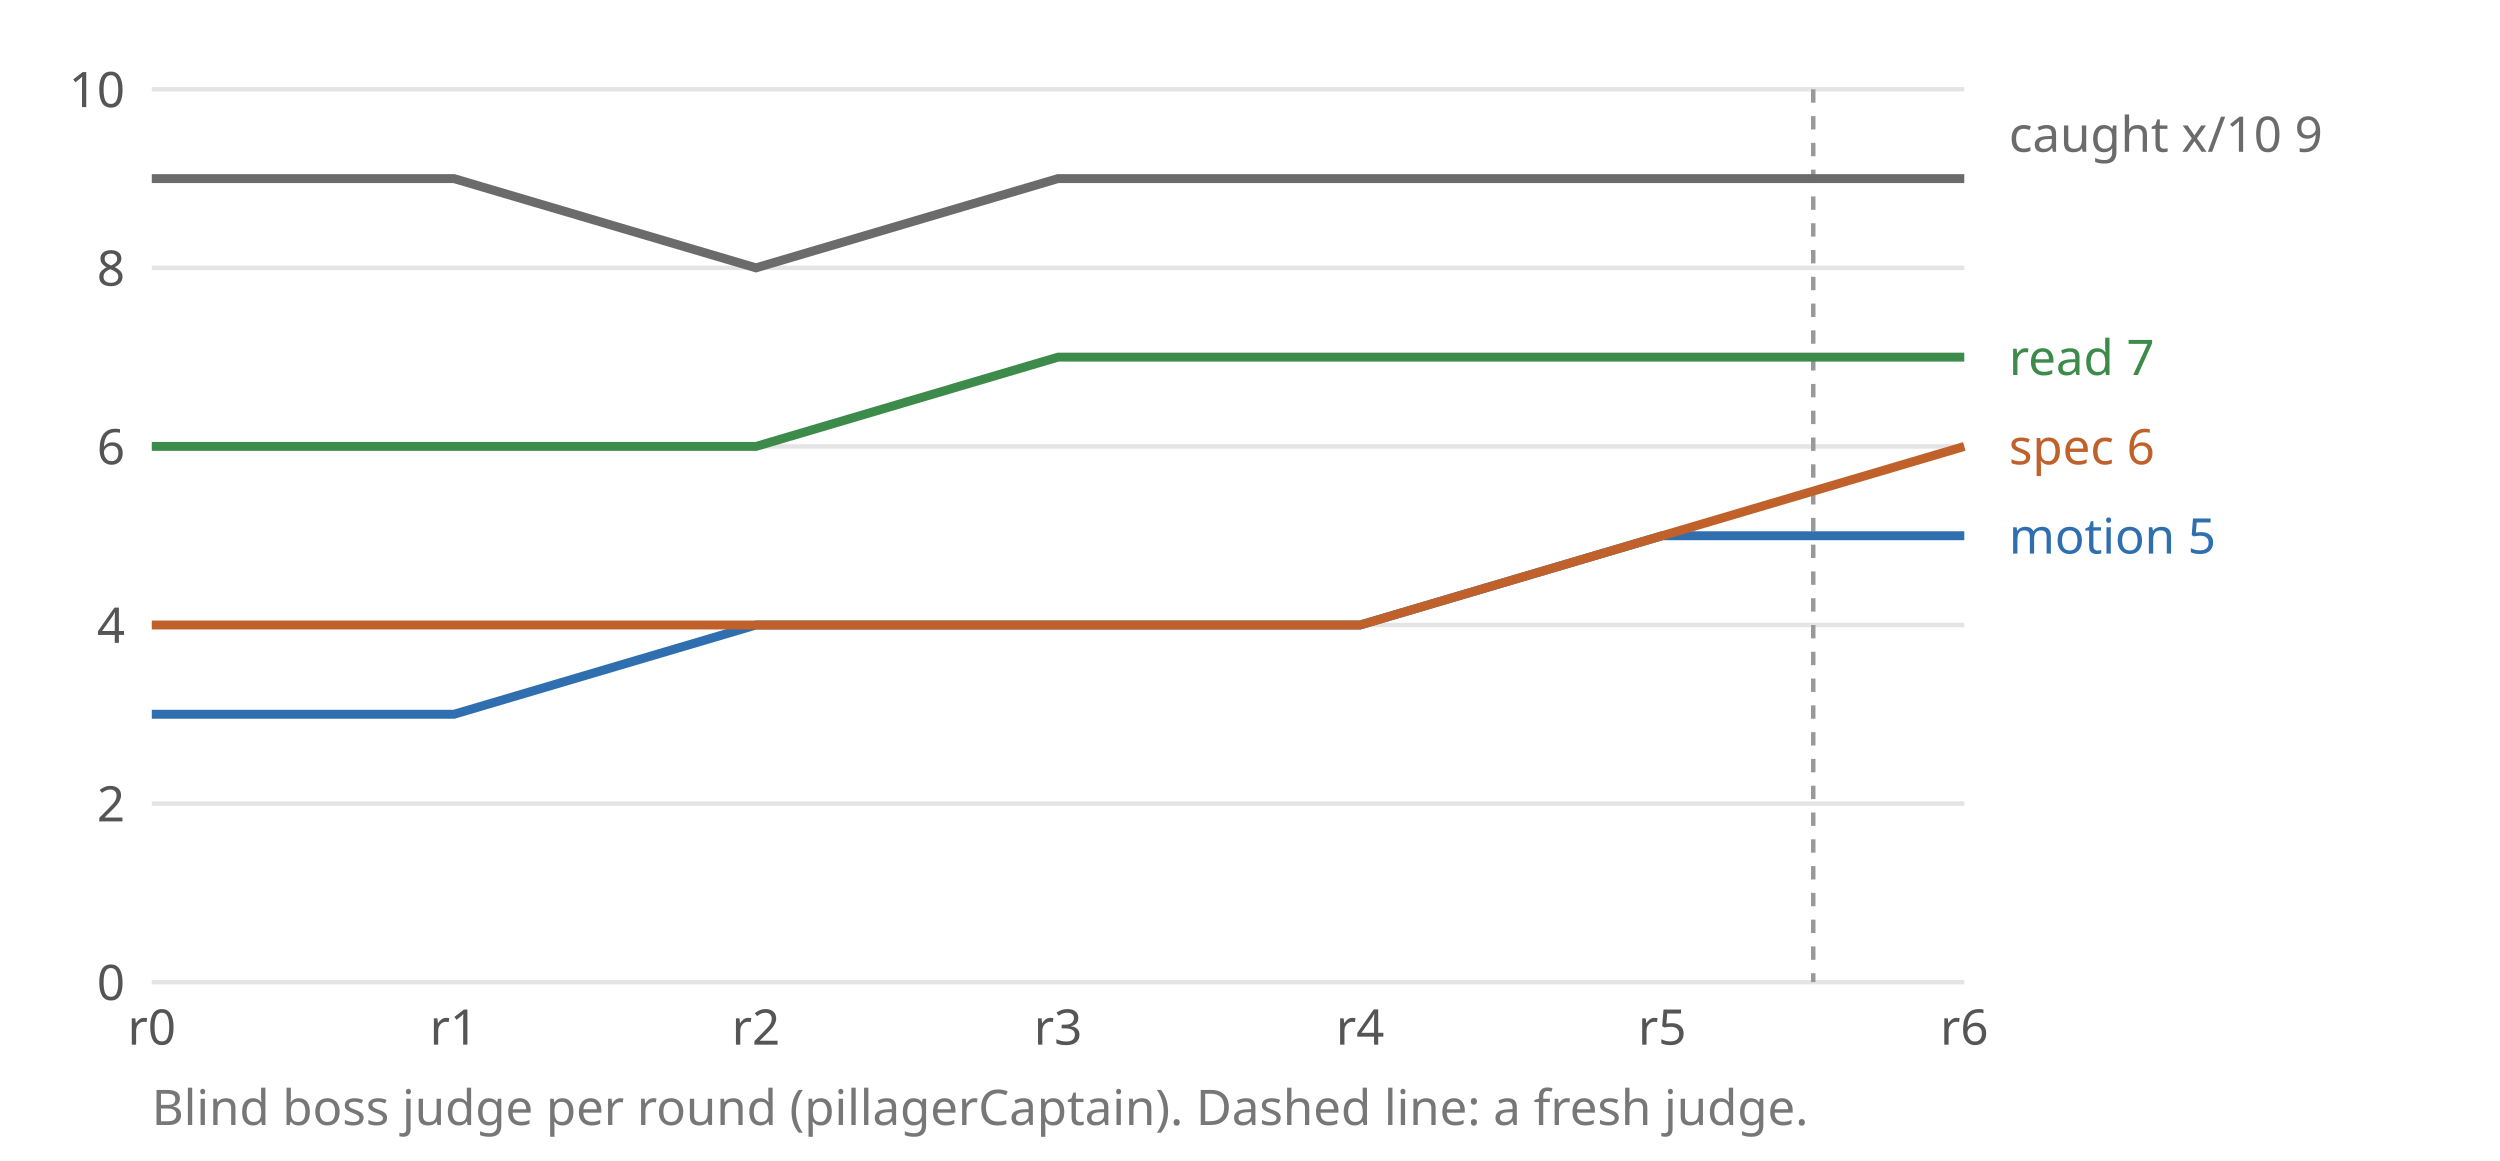
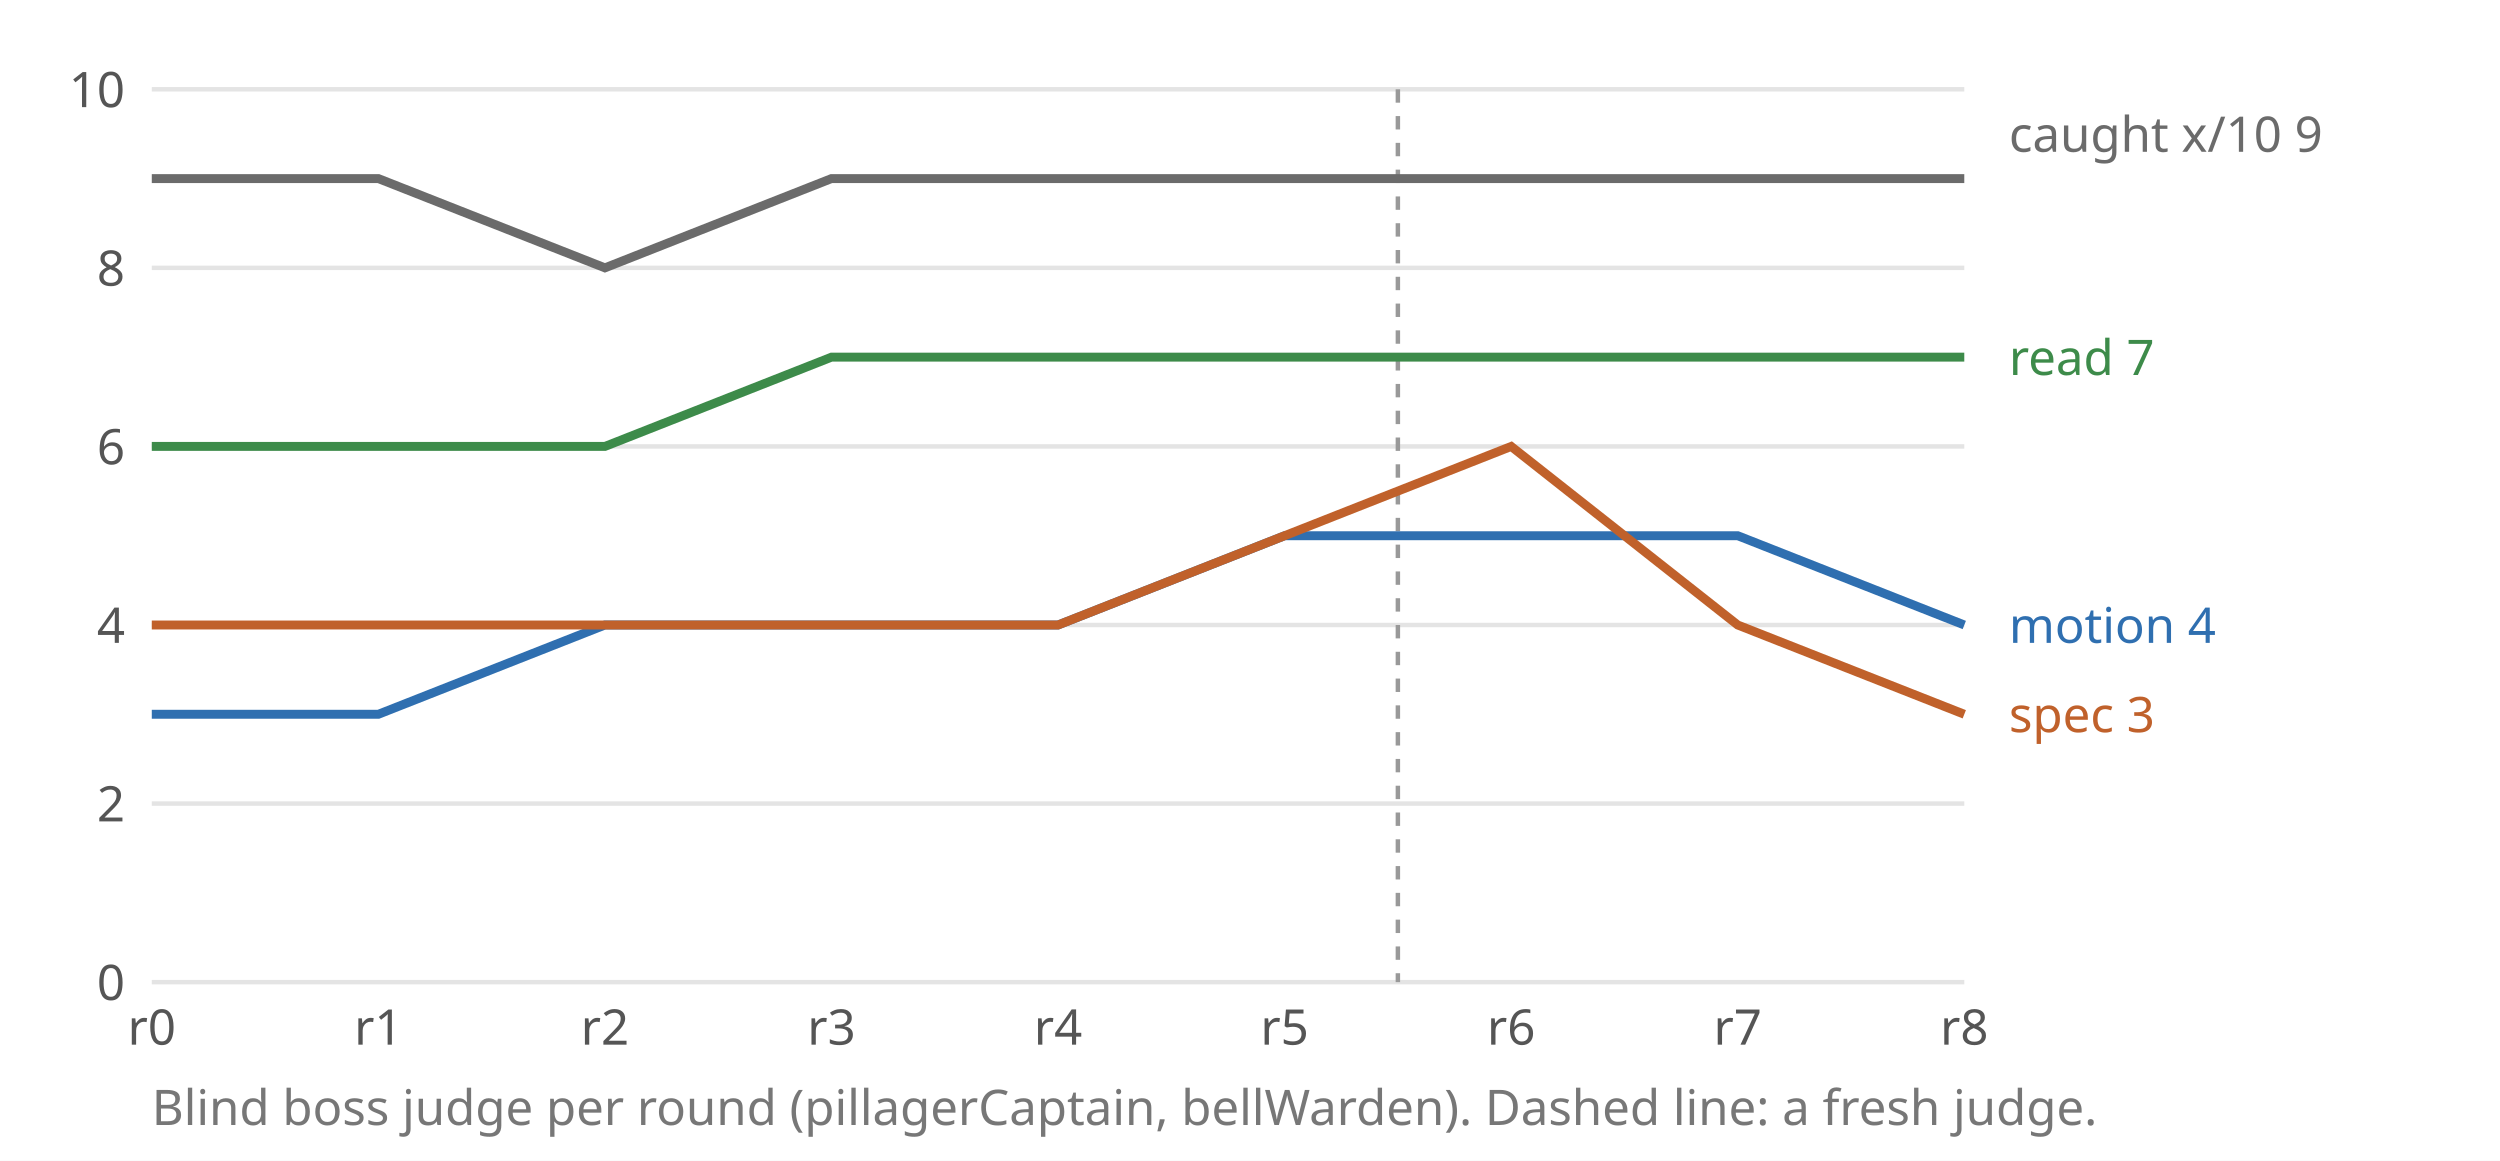
<svg xmlns="http://www.w3.org/2000/svg" width="560" height="260" font-family="sans-serif" font-size="11">
  <rect width="560" height="260" fill="#fff" />
  <line x1="34" x2="440" y1="220" y2="220" stroke="#e4e4e4" />
  <text x="28" y="224" text-anchor="end" fill="#555">0</text>
  <line x1="34" x2="440" y1="180" y2="180" stroke="#e4e4e4" />
  <text x="28" y="184" text-anchor="end" fill="#555">2</text>
  <line x1="34" x2="440" y1="140" y2="140" stroke="#e4e4e4" />
  <text x="28" y="144" text-anchor="end" fill="#555">4</text>
  <line x1="34" x2="440" y1="100" y2="100" stroke="#e4e4e4" />
  <text x="28" y="104" text-anchor="end" fill="#555">6</text>
  <line x1="34" x2="440" y1="60" y2="60" stroke="#e4e4e4" />
  <text x="28" y="64" text-anchor="end" fill="#555">8</text>
  <line x1="34" x2="440" y1="20" y2="20" stroke="#e4e4e4" />
  <text x="28" y="24" text-anchor="end" fill="#555">10</text>
  <text x="34" y="234" text-anchor="middle" fill="#555">r0</text>
-   <text x="101.667" y="234" text-anchor="middle" fill="#555">r1</text>
-   <text x="169.333" y="234" text-anchor="middle" fill="#555">r2</text>
-   <text x="237" y="234" text-anchor="middle" fill="#555">r3</text>
-   <text x="304.667" y="234" text-anchor="middle" fill="#555">r4</text>
-   <text x="372.333" y="234" text-anchor="middle" fill="#555">r5</text>
-   <text x="440" y="234" text-anchor="middle" fill="#555">r6</text>
-   <line x1="406.167" x2="406.167" y1="20" y2="220" stroke="#999" stroke-dasharray="3,3" />
-   <polyline fill="none" stroke="#2f6fb0" stroke-width="2" points="34,160 101.667,160 169.333,140 237,140 304.667,140 372.333,120 440,120" />
-   <text x="450" y="124" fill="#2f6fb0">motion 5</text>
-   <polyline fill="none" stroke="#3d8b4a" stroke-width="2" points="34,100 101.667,100 169.333,100 237,80 304.667,80 372.333,80 440,80" />
+   <text x="84.75" y="234" text-anchor="middle" fill="#555">r1</text>
+   <text x="135.5" y="234" text-anchor="middle" fill="#555">r2</text>
+   <text x="186.25" y="234" text-anchor="middle" fill="#555">r3</text>
+   <text x="237" y="234" text-anchor="middle" fill="#555">r4</text>
+   <text x="287.75" y="234" text-anchor="middle" fill="#555">r5</text>
+   <text x="338.5" y="234" text-anchor="middle" fill="#555">r6</text>
+   <line x1="313.125" x2="313.125" y1="20" y2="220" stroke="#999" stroke-dasharray="3,3" />
+   <text x="389.25" y="234" text-anchor="middle" fill="#555">r7</text>
+   <text x="440" y="234" text-anchor="middle" fill="#555">r8</text>
+   <polyline fill="none" stroke="#2f6fb0" stroke-width="2" points="34,160 84.75,160 135.5,140 186.25,140 237,140 287.75,120 338.5,120 389.25,120 440,140" />
+   <text x="450" y="144" fill="#2f6fb0">motion 4</text>
+   <polyline fill="none" stroke="#3d8b4a" stroke-width="2" points="34,100 84.75,100 135.5,100 186.25,80 237,80 287.75,80 338.5,80 389.25,80 440,80" />
  <text x="450" y="84" fill="#3d8b4a">read 7</text>
-   <polyline fill="none" stroke="#c0612b" stroke-width="2" points="34,140 101.667,140 169.333,140 237,140 304.667,140 372.333,120 440,100" />
-   <text x="450" y="104" fill="#c0612b">spec 6</text>
-   <polyline fill="none" stroke="#6b6b6b" stroke-width="2" points="34,40 101.667,40 169.333,60 237,40 304.667,40 372.333,40 440,40" />
+   <polyline fill="none" stroke="#c0612b" stroke-width="2" points="34,140 84.75,140 135.5,140 186.25,140 237,140 287.75,120 338.5,100 389.25,140 440,160" />
+   <text x="450" y="164" fill="#c0612b">spec 3</text>
+   <polyline fill="none" stroke="#6b6b6b" stroke-width="2" points="34,40 84.75,40 135.5,60 186.25,40 237,40 287.75,40 338.5,40 389.25,40 440,40" />
  <text x="450" y="34" fill="#6b6b6b">caught x/10 9</text>
-   <text x="34" y="252" fill="#777">Blind boss judge per round (pillagerCaptain). Dashed line: a fresh judge.</text>
+   <text x="34" y="252" fill="#777">Blind boss judge per round (pillagerCaptain, bellWarden). Dashed line: a fresh judge.</text>
</svg>
